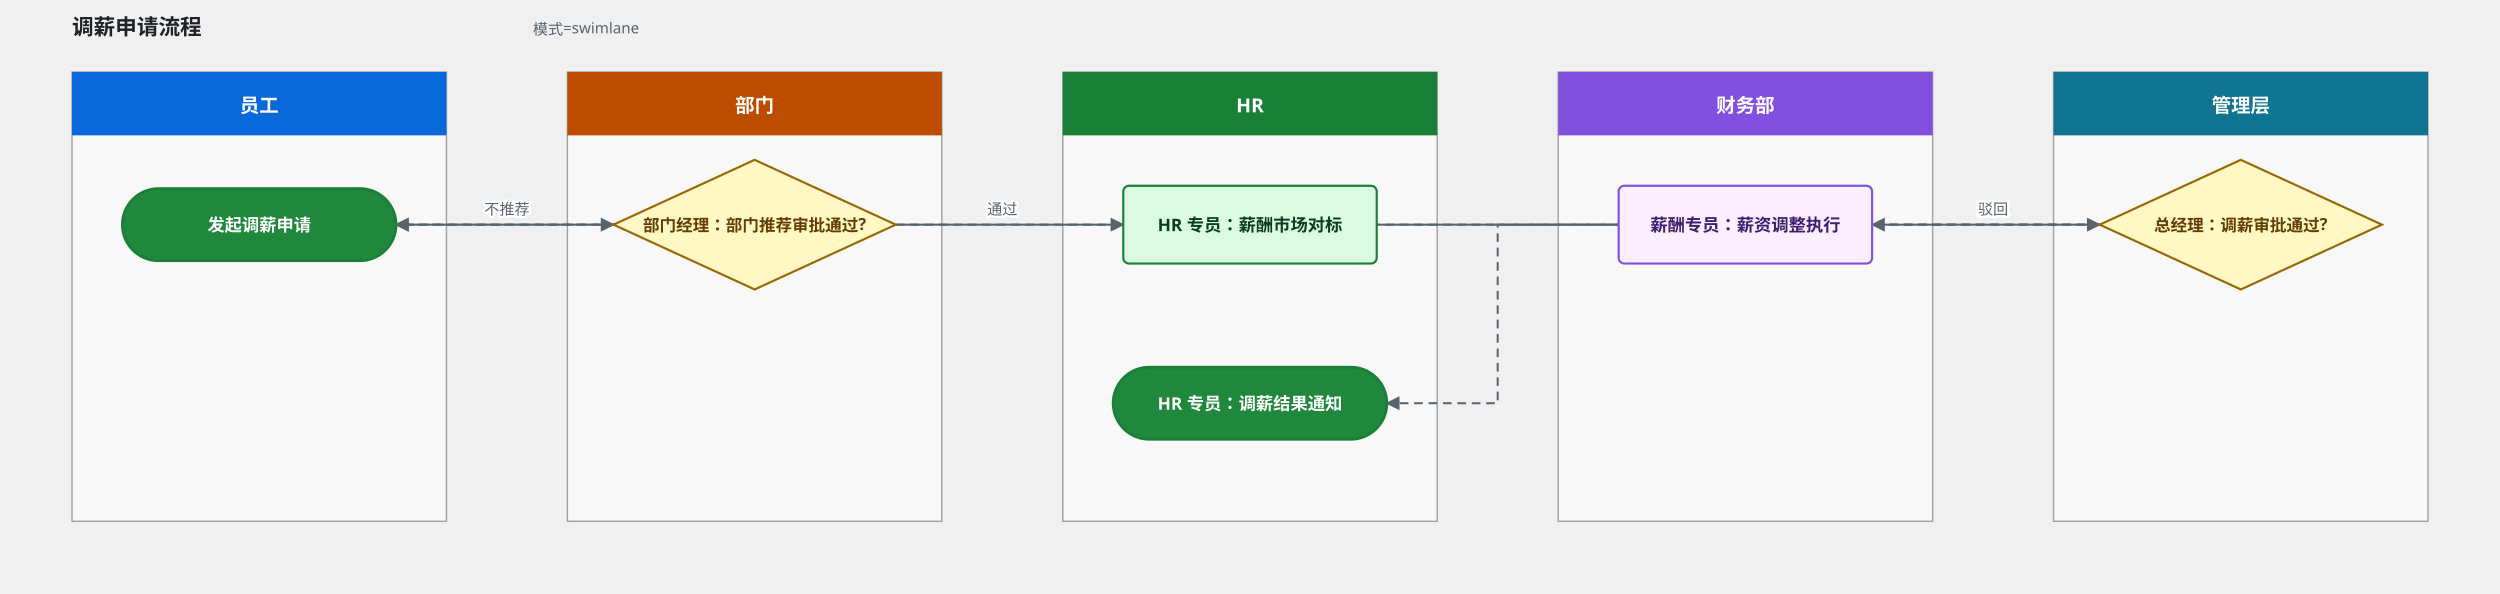
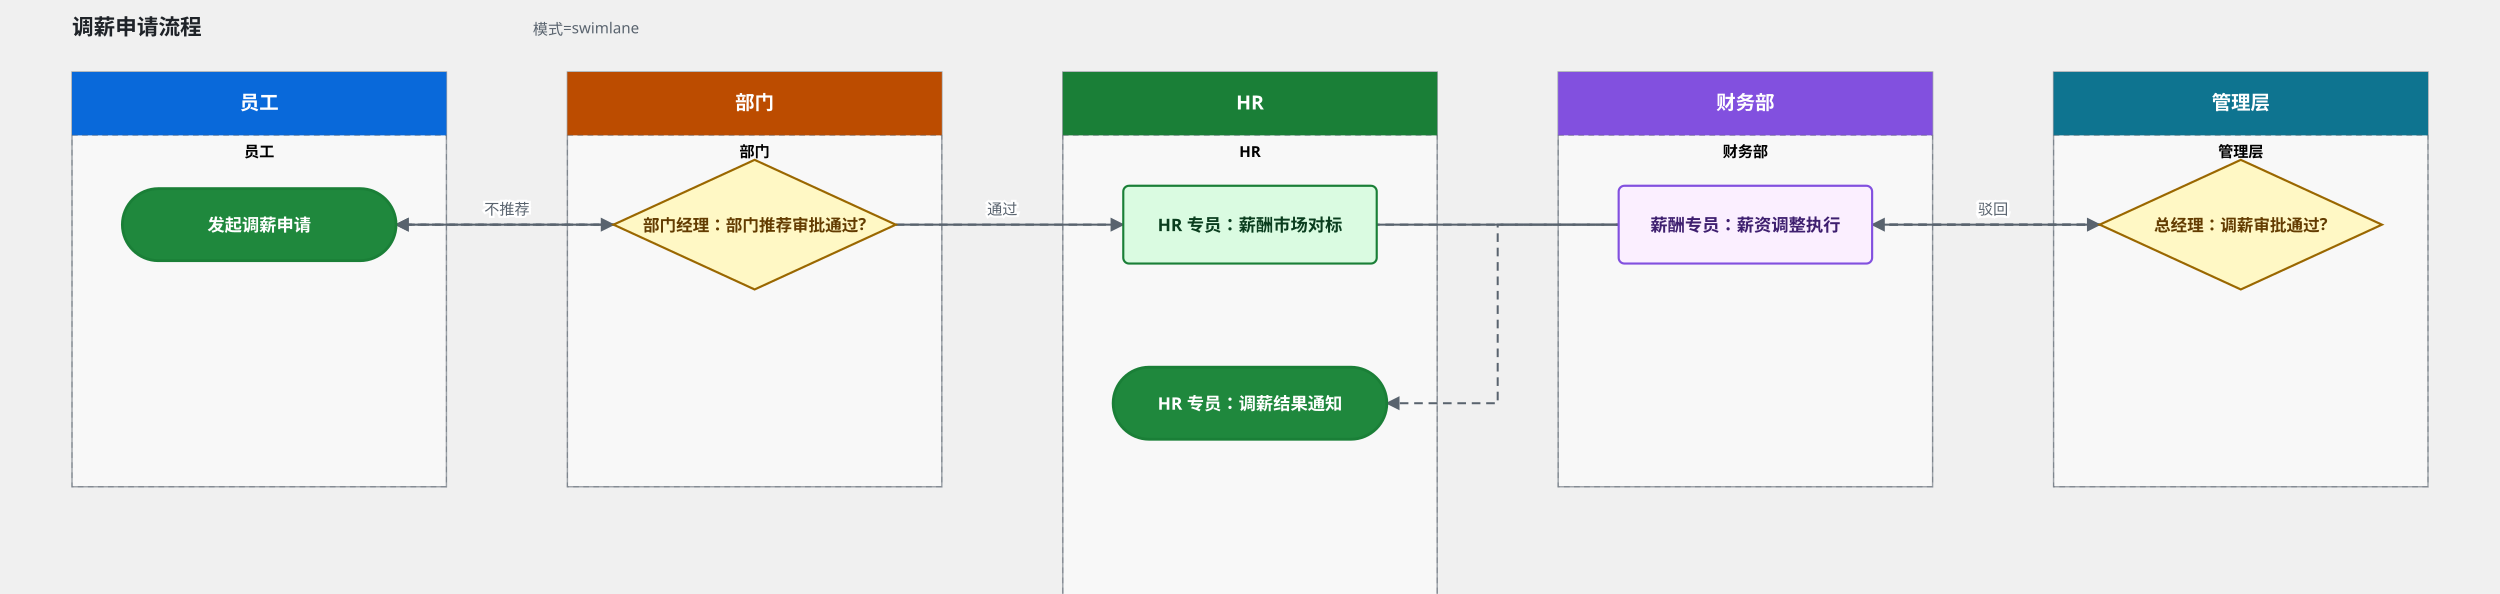
<svg xmlns="http://www.w3.org/2000/svg" viewBox="0 0 1736 412" width="1736" height="412" style="background:#ffffff;font-family:'Microsoft YaHei',system-ui,sans-serif">
  <defs>
    <marker id="arr" viewBox="0 0 10 10" refX="9" refY="5" markerWidth="7" markerHeight="7" orient="auto-start-reverse">
      <path d="M0,0 L10,5 L0,10 z" fill="#59636e" />
    </marker>
  </defs>
-   <rect x="50" y="50" width="260" height="312" fill="#ffffff" stroke="#59636e" stroke-width="1" opacity="0.55" />
-   <rect x="50" y="50" width="260" height="44" fill="#0969da" />
-   <text x="180" y="78" text-anchor="middle" font-size="13.5" font-weight="700" fill="#ffffff">员工</text>
-   <rect x="394" y="50" width="260" height="312" fill="#ffffff" stroke="#59636e" stroke-width="1" opacity="0.55" />
-   <rect x="394" y="50" width="260" height="44" fill="#bc4c00" />
-   <text x="524" y="78" text-anchor="middle" font-size="13.5" font-weight="700" fill="#ffffff">部门</text>
-   <rect x="738" y="50" width="260" height="312" fill="#ffffff" stroke="#59636e" stroke-width="1" opacity="0.55" />
-   <rect x="738" y="50" width="260" height="44" fill="#1a7f37" />
-   <text x="868" y="78" text-anchor="middle" font-size="13.5" font-weight="700" fill="#ffffff">HR</text>
-   <rect x="1082" y="50" width="260" height="312" fill="#ffffff" stroke="#59636e" stroke-width="1" opacity="0.55" />
-   <rect x="1082" y="50" width="260" height="44" fill="#8250df" />
-   <text x="1212" y="78" text-anchor="middle" font-size="13.5" font-weight="700" fill="#ffffff">财务部</text>
-   <rect x="1426" y="50" width="260" height="312" fill="#ffffff" stroke="#59636e" stroke-width="1" opacity="0.55" />
-   <rect x="1426" y="50" width="260" height="44" fill="#0e7490" />
-   <text x="1556" y="78" text-anchor="middle" font-size="13.5" font-weight="700" fill="#ffffff">管理层</text>
+   <g data-lane="员工" data-lane-depth="0">
+     <rect x="50" y="50" width="260" height="288" fill="#ffffff" stroke="#59636e" stroke-width="1" opacity="0.55" />
+     <rect x="50" y="50" width="260" height="44" fill="#0969da" />
+     <text x="180" y="76" text-anchor="middle" font-size="13.5" font-weight="700" fill="#ffffff">员工</text>
+     <rect x="50" y="94" width="260" height="244" fill="transparent" stroke="#59636e" stroke-width="0.8" stroke-dasharray="4 3" opacity="0.45" data-lane-role="员工" />
+     <text x="180" y="109" text-anchor="middle" font-size="10.5" font-weight="600" fill="undefined">员工</text>
+   </g>
+   <g data-lane="部门" data-lane-depth="0">
+     <rect x="394" y="50" width="260" height="288" fill="#ffffff" stroke="#59636e" stroke-width="1" opacity="0.55" />
+     <rect x="394" y="50" width="260" height="44" fill="#bc4c00" />
+     <text x="524" y="76" text-anchor="middle" font-size="13.5" font-weight="700" fill="#ffffff">部门</text>
+     <rect x="394" y="94" width="260" height="244" fill="transparent" stroke="#59636e" stroke-width="0.8" stroke-dasharray="4 3" opacity="0.45" data-lane-role="部门" />
+     <text x="524" y="109" text-anchor="middle" font-size="10.5" font-weight="600" fill="undefined">部门</text>
+   </g>
+   <g data-lane="HR" data-lane-depth="0">
+     <rect x="738" y="50" width="260" height="412" fill="#ffffff" stroke="#59636e" stroke-width="1" opacity="0.55" />
+     <rect x="738" y="50" width="260" height="44" fill="#1a7f37" />
+     <text x="868" y="76" text-anchor="middle" font-size="13.5" font-weight="700" fill="#ffffff">HR</text>
+     <rect x="738" y="94" width="260" height="368" fill="transparent" stroke="#59636e" stroke-width="0.8" stroke-dasharray="4 3" opacity="0.45" data-lane-role="HR" />
+     <text x="868" y="109" text-anchor="middle" font-size="10.5" font-weight="600" fill="undefined">HR</text>
+   </g>
+   <g data-lane="财务部" data-lane-depth="0">
+     <rect x="1082" y="50" width="260" height="288" fill="#ffffff" stroke="#59636e" stroke-width="1" opacity="0.55" />
+     <rect x="1082" y="50" width="260" height="44" fill="#8250df" />
+     <text x="1212" y="76" text-anchor="middle" font-size="13.5" font-weight="700" fill="#ffffff">财务部</text>
+     <rect x="1082" y="94" width="260" height="244" fill="transparent" stroke="#59636e" stroke-width="0.8" stroke-dasharray="4 3" opacity="0.45" data-lane-role="财务部" />
+     <text x="1212" y="109" text-anchor="middle" font-size="10.5" font-weight="600" fill="undefined">财务部</text>
+   </g>
+   <g data-lane="管理层" data-lane-depth="0">
+     <rect x="1426" y="50" width="260" height="288" fill="#ffffff" stroke="#59636e" stroke-width="1" opacity="0.55" />
+     <rect x="1426" y="50" width="260" height="44" fill="#0e7490" />
+     <text x="1556" y="76" text-anchor="middle" font-size="13.5" font-weight="700" fill="#ffffff">管理层</text>
+     <rect x="1426" y="94" width="260" height="244" fill="transparent" stroke="#59636e" stroke-width="0.8" stroke-dasharray="4 3" opacity="0.45" data-lane-role="管理层" />
+     <text x="1556" y="109" text-anchor="middle" font-size="10.5" font-weight="600" fill="undefined">管理层</text>
+   </g>
  <path d="M 275 156 L 352 156 L 352 156 L 426 156" fill="none" stroke="#59636e" stroke-width="1.4" marker-end="url(#arr)" data-edge="1" data-eidx="0" />
  <path d="M 622 156 L 696 156 L 696 156 L 780 156" fill="none" stroke="#59636e" stroke-width="1.4" marker-end="url(#arr)" data-edge="1" data-eidx="1" />
  <text x="696" y="149" text-anchor="middle" font-size="10.5" fill="#59636e" paint-order="stroke" stroke="#ffffff" stroke-width="3">通过</text>
  <path d="M 426 156 L 352 156 L 352 156 L 275 156" fill="none" stroke="#59636e" stroke-width="1.4" stroke-dasharray="6 4" marker-end="url(#arr)" data-edge="1" data-eidx="2" />
  <text x="352" y="149" text-anchor="middle" font-size="10.5" fill="#59636e" paint-order="stroke" stroke="#ffffff" stroke-width="3">不推荐</text>
  <path d="M 956 156 L 1040 156 L 1040 156 L 1458 156" fill="none" stroke="#59636e" stroke-width="1.4" marker-end="url(#arr)" data-edge="1" data-eidx="3" />
  <path d="M 1458 156 L 1384 156 L 1384 156 L 1300 156" fill="none" stroke="#59636e" stroke-width="1.4" stroke-dasharray="6 4" marker-end="url(#arr)" data-edge="1" data-eidx="4" />
  <text x="1384" y="149" text-anchor="middle" font-size="10.5" fill="#59636e" paint-order="stroke" stroke="#ffffff" stroke-width="3">通过</text>
  <path d="M 1458 156 L 1384 156 L 1384 156 L 275 156" fill="none" stroke="#59636e" stroke-width="1.4" stroke-dasharray="6 4" marker-end="url(#arr)" data-edge="1" data-eidx="5" />
  <text x="1384" y="149" text-anchor="middle" font-size="10.5" fill="#59636e" paint-order="stroke" stroke="#ffffff" stroke-width="3">驳回</text>
  <path d="M 1124 156 L 1040 156 L 1040 280 L 963 280" fill="none" stroke="#59636e" stroke-width="1.4" stroke-dasharray="6 4" marker-end="url(#arr)" data-edge="1" data-eidx="6" />
  <g transform="translate(85,131)" data-id="N1">
    <g fill="#1f883d" stroke="#1a7f37" stroke-width="2">
      <rect x="0" y="0" width="190" height="50" rx="25" ry="25" />
    </g>
    <text x="95" y="29.5" text-anchor="middle" font-size="12" font-weight="600" fill="#ffffff">发起调薪申请</text>
  </g>
  <g transform="translate(426,111)" data-id="N2">
    <g fill="#fff8c5" stroke="#9a6700" stroke-width="1.5">
      <polygon points="98,0 196,45 98,90 0,45" />
    </g>
    <text x="98" y="49.5" text-anchor="middle" font-size="11.5" font-weight="600" fill="#633c01">部门经理：部门推荐审批通过?</text>
  </g>
  <g transform="translate(780,129)" data-id="N3">
    <g fill="#dafbe1" stroke="#1a7f37" stroke-width="1.5">
      <rect x="0" y="0" width="176" height="54" rx="4" />
    </g>
    <text x="88" y="31.5" text-anchor="middle" font-size="12" font-weight="600" fill="#0a3d1e">HR 专员：薪酬市场对标</text>
  </g>
  <g transform="translate(773,255)" data-id="N6">
    <g fill="#1f883d" stroke="#1a7f37" stroke-width="2">
      <rect x="0" y="0" width="190" height="50" rx="25" ry="25" />
    </g>
    <text x="95" y="29.5" text-anchor="middle" font-size="12" font-weight="600" fill="#ffffff">HR 专员：调薪结果通知</text>
  </g>
  <g transform="translate(1124,129)" data-id="N5">
    <g fill="#fbefff" stroke="#8250df" stroke-width="1.5">
      <rect x="0" y="0" width="176" height="54" rx="4" />
    </g>
    <text x="88" y="31.5" text-anchor="middle" font-size="12" font-weight="600" fill="#3e1f6f">薪酬专员：薪资调整执行</text>
  </g>
  <g transform="translate(1458,111)" data-id="N4">
    <g fill="#fff8c5" stroke="#9a6700" stroke-width="1.5">
      <polygon points="98,0 196,45 98,90 0,45" />
    </g>
    <text x="98" y="49.5" text-anchor="middle" font-size="11.5" font-weight="600" fill="#633c01">总经理：调薪审批通过?</text>
  </g>
  <text x="50" y="24" font-size="15" font-weight="700" fill="#1f2328">调薪申请流程</text>
  <text x="370" y="24" font-size="10.5" fill="#59636e">模式=swimlane</text>
</svg>
